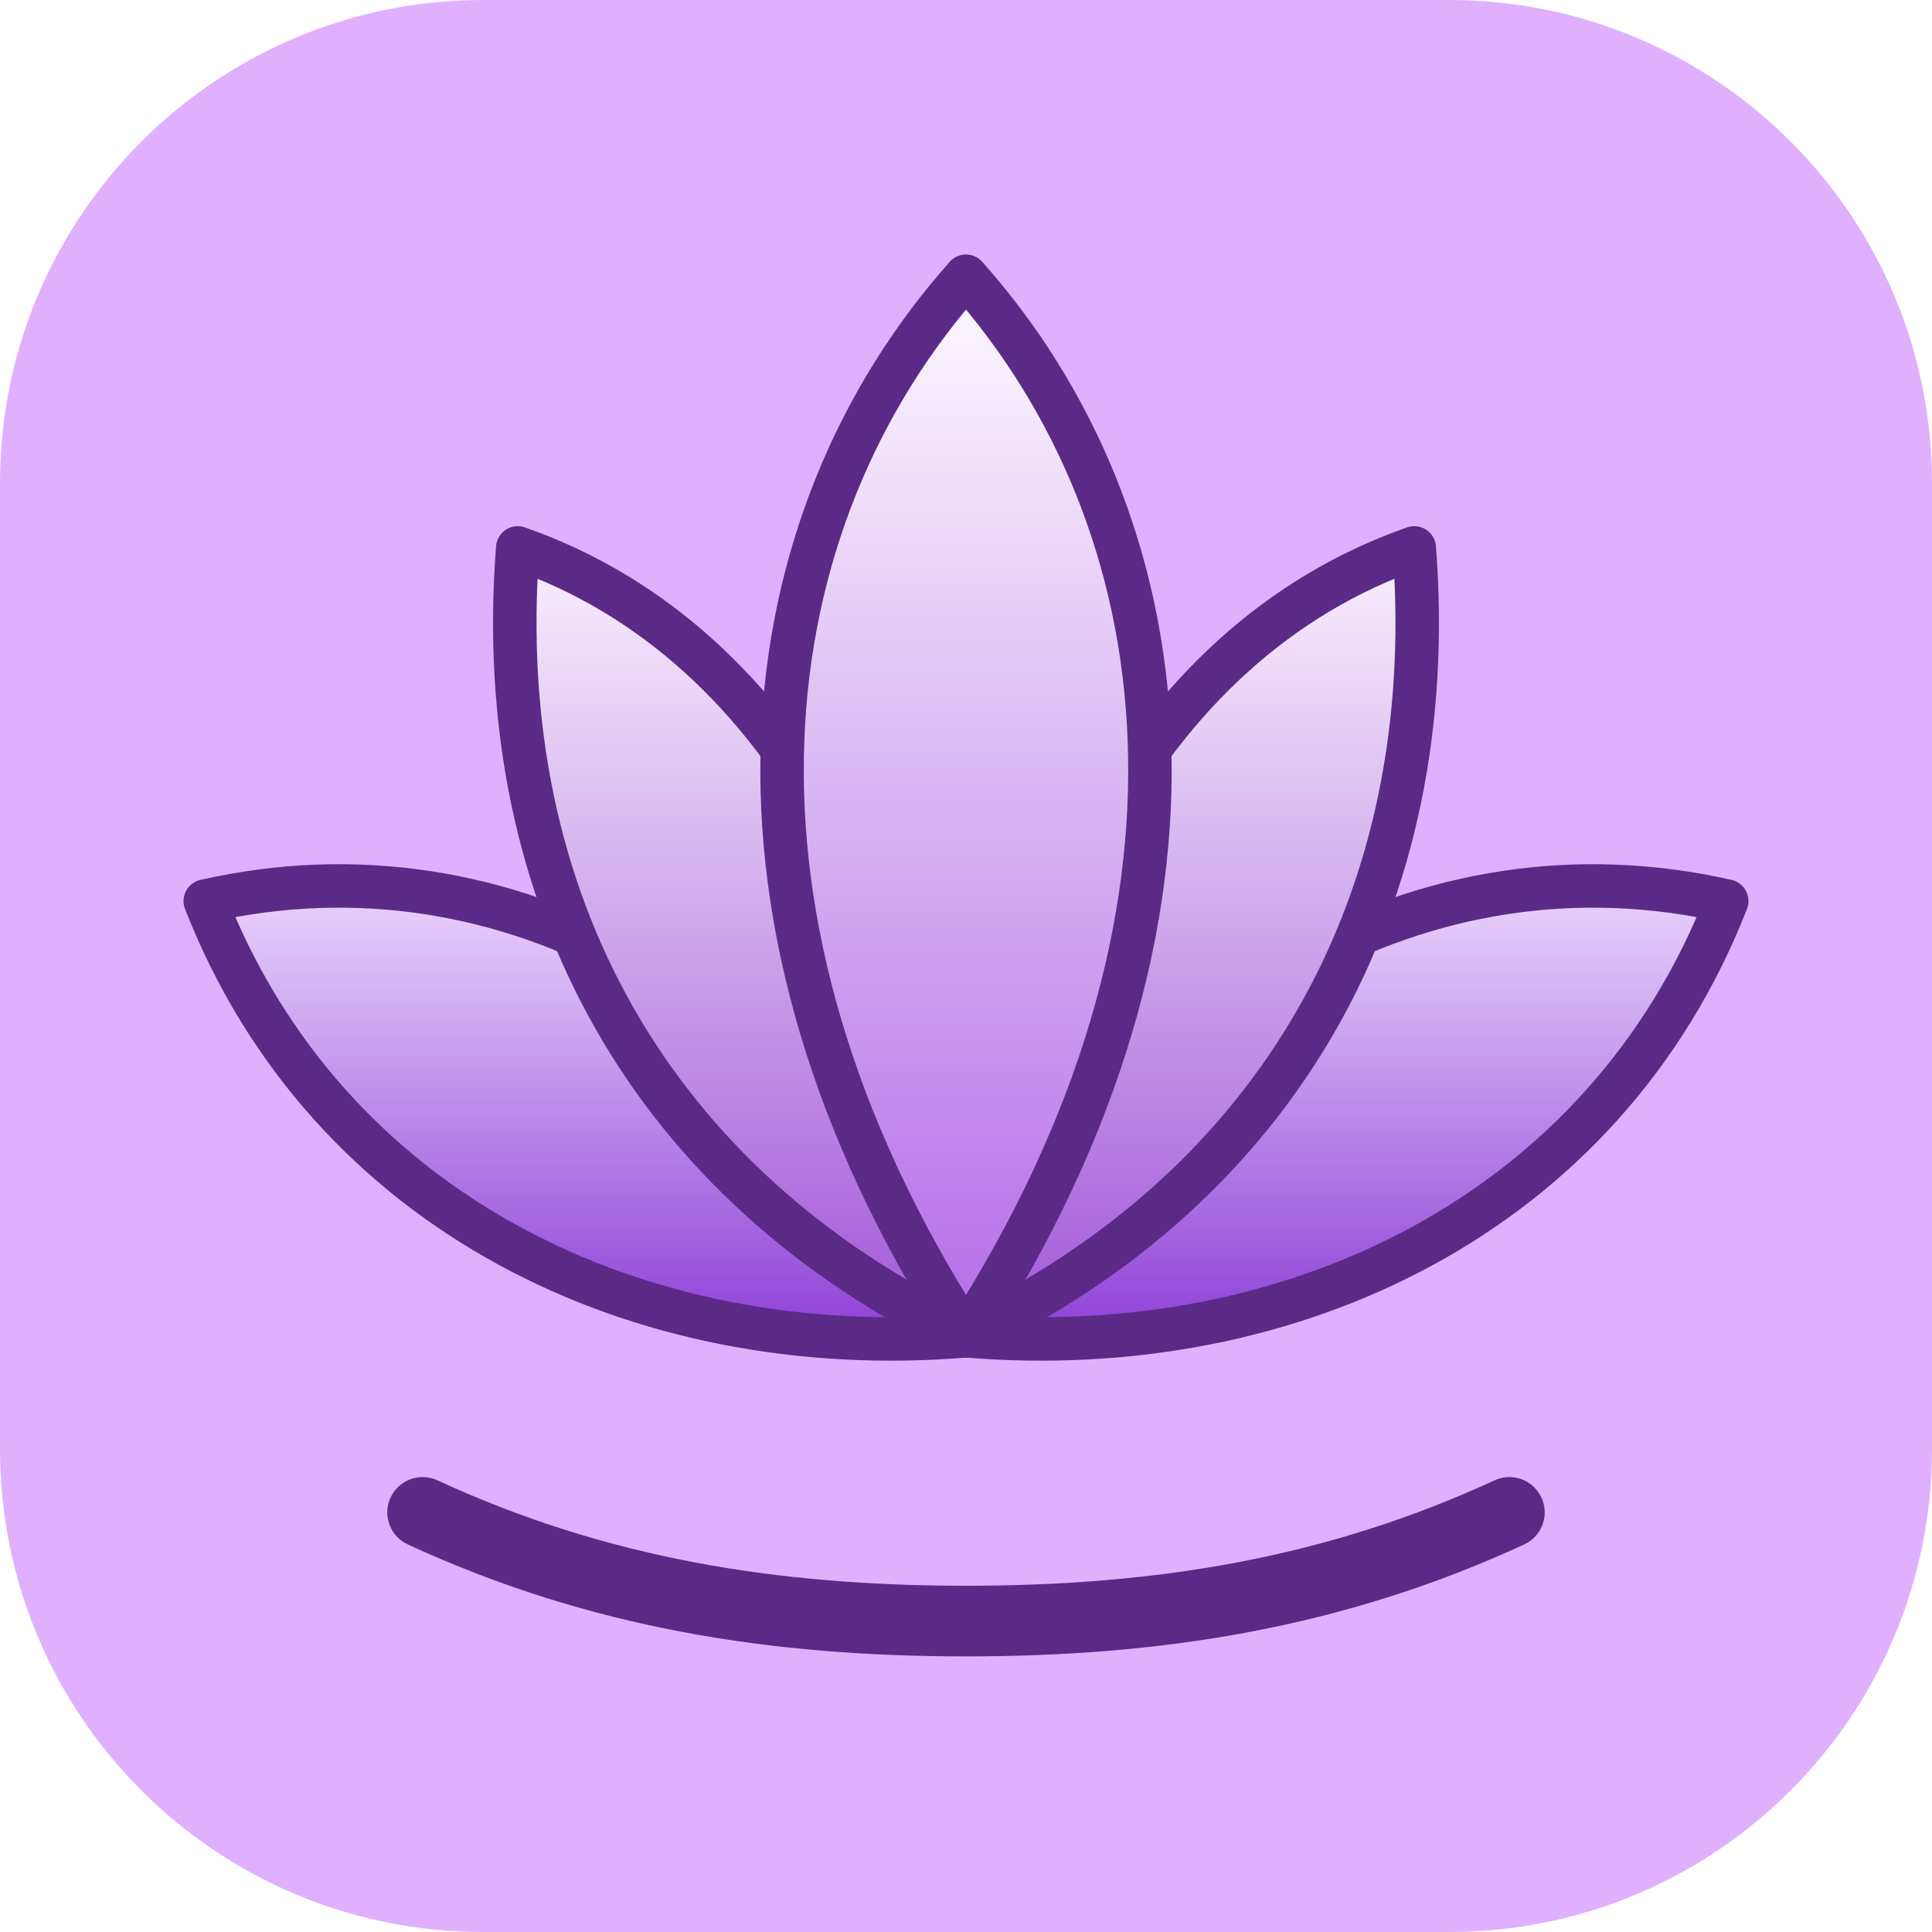
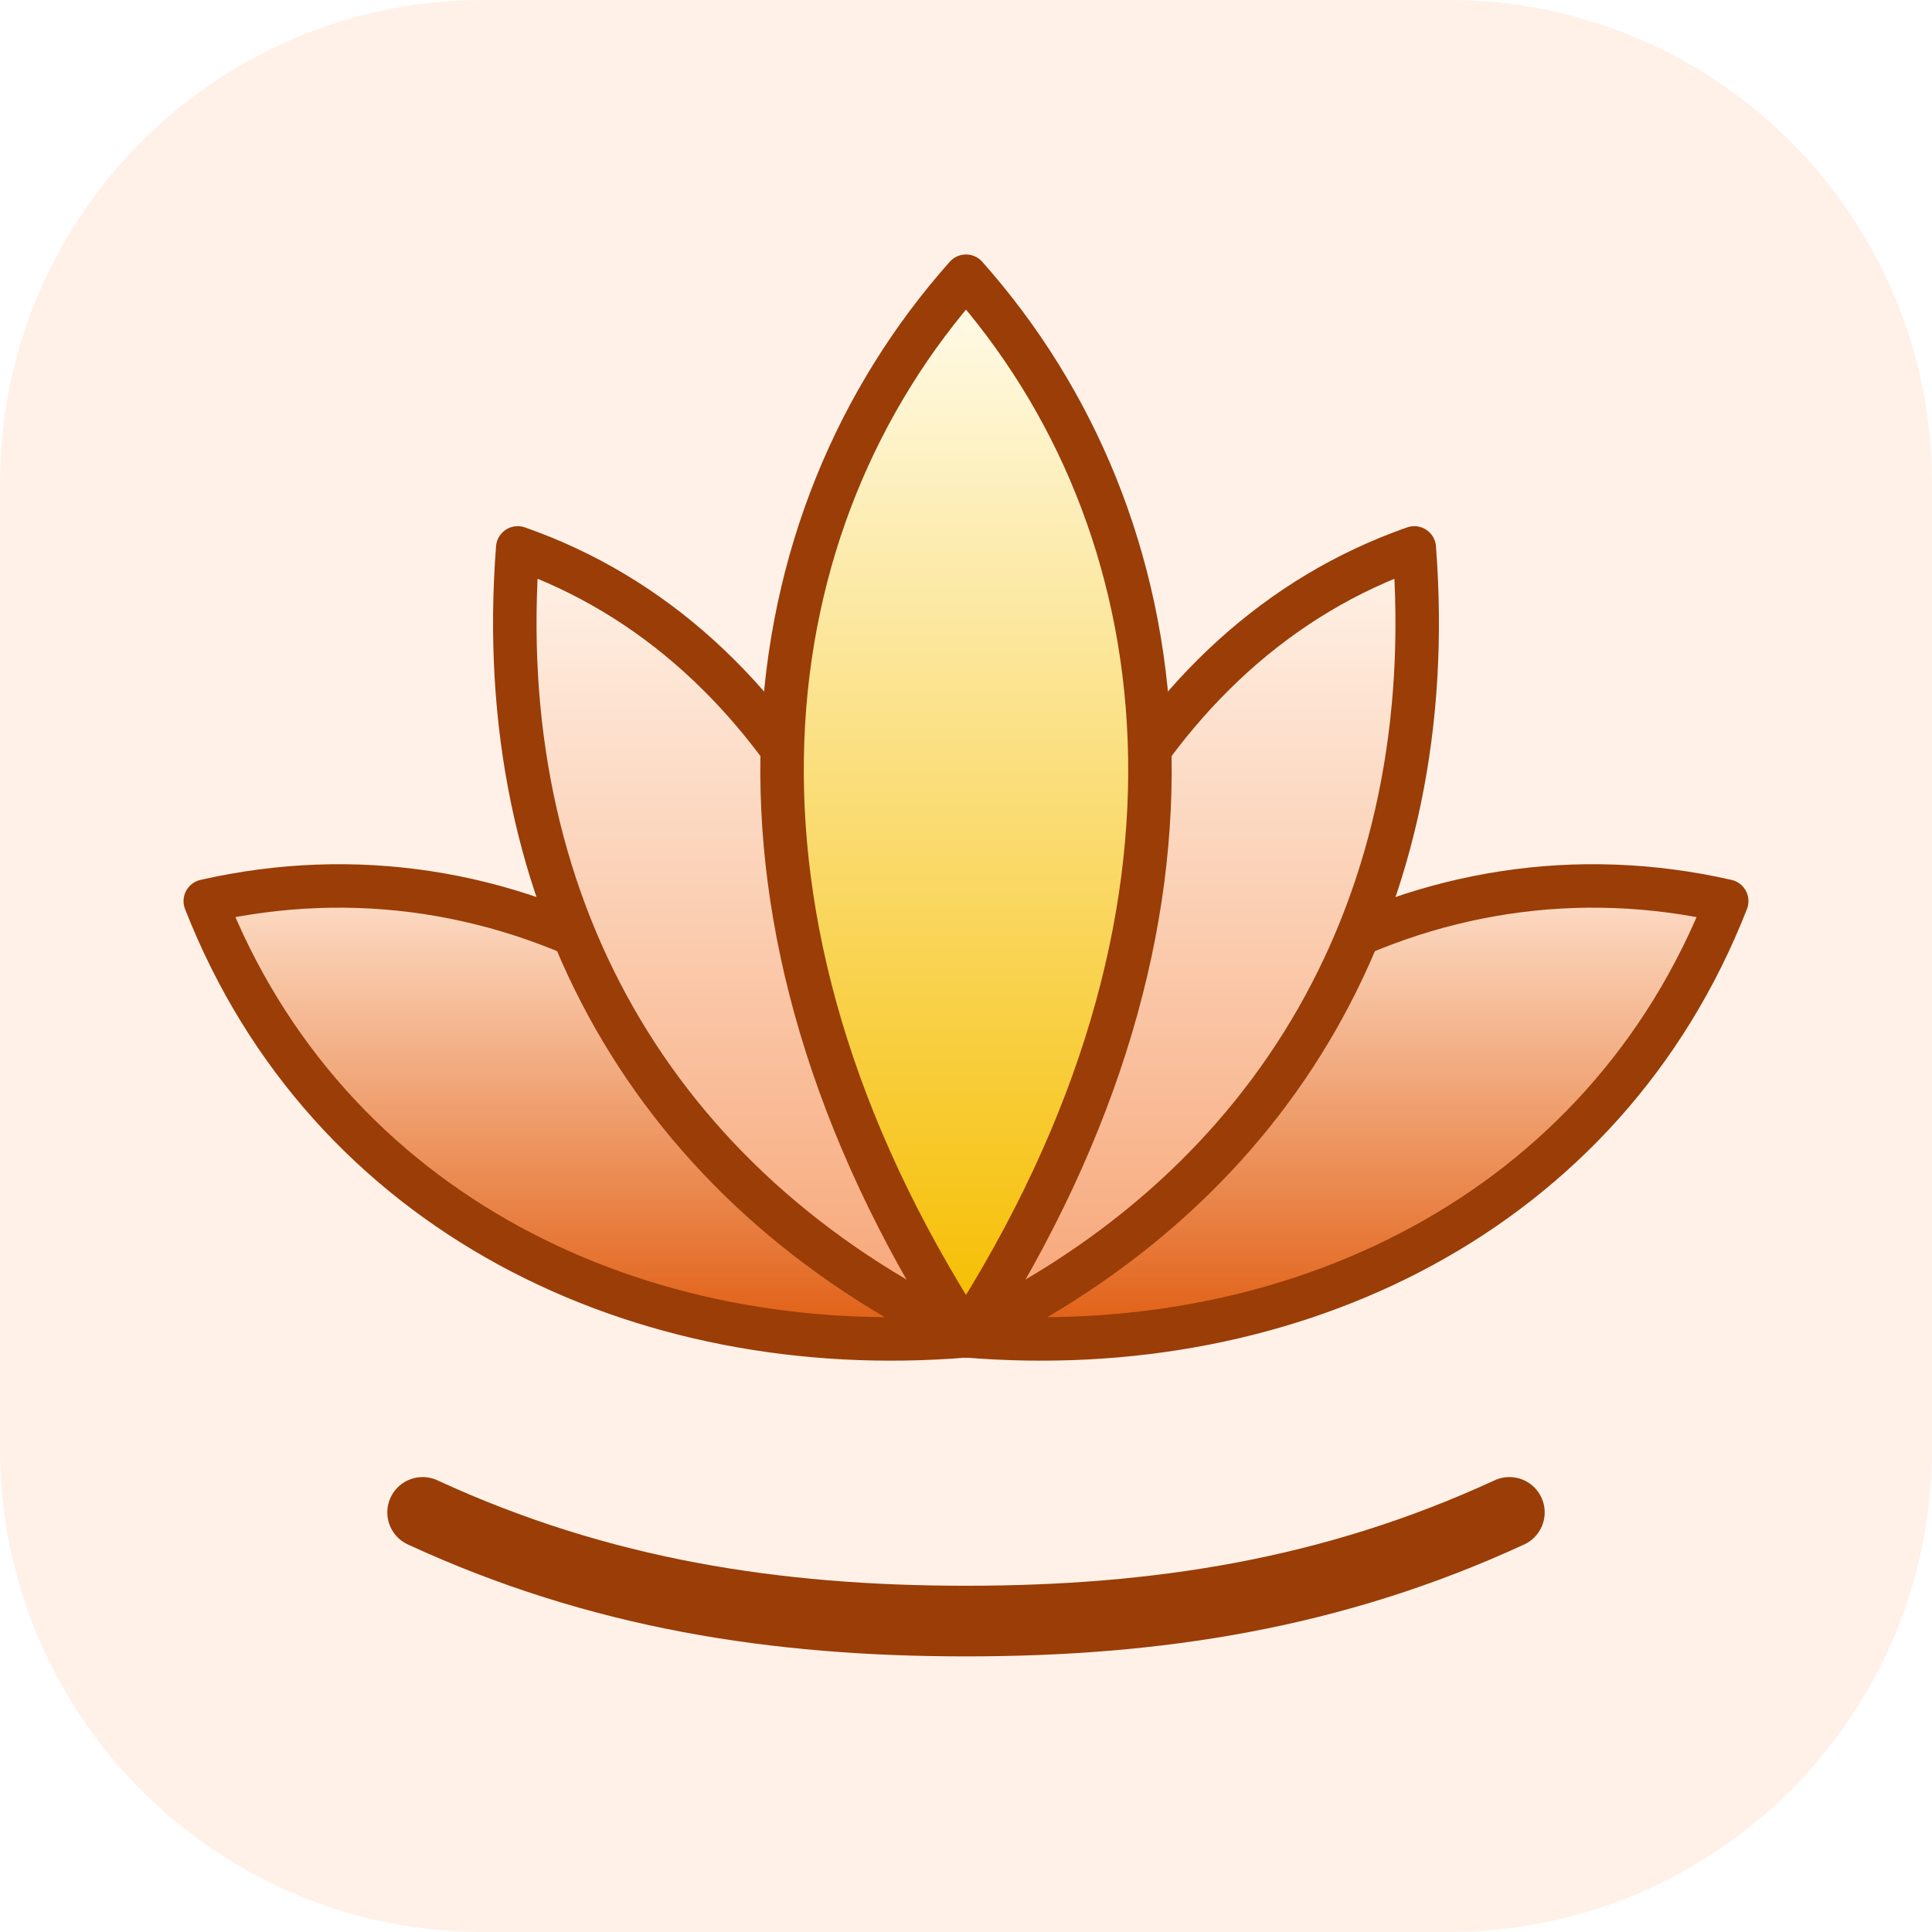
<svg xmlns="http://www.w3.org/2000/svg" viewBox="0 0 64 64" fill="none">
  <defs>
    <linearGradient id="c" x1="32" y1="9" x2="32" y2="47" gradientUnits="userSpaceOnUse">
-       <stop stop-color="#fdf9ff" />
-       <stop offset="1" stop-color="#b56ee8" />
+       <stop stop-color="#fffbea" />
+       <stop offset="1" stop-color="#f6be00" />
    </linearGradient>
    <linearGradient id="s" x1="32" y1="18" x2="32" y2="47" gradientUnits="userSpaceOnUse">
-       <stop stop-color="#fbf3ff" />
-       <stop offset="1" stop-color="#a35ad9" />
+       <stop stop-color="#fff4ea" />
+       <stop offset="1" stop-color="#f7a576" />
    </linearGradient>
    <linearGradient id="o" x1="32" y1="30" x2="32" y2="48" gradientUnits="userSpaceOnUse">
-       <stop stop-color="#f0dcff" />
-       <stop offset="1" stop-color="#8b3dd6" />
+       <stop stop-color="#ffe6d4" />
+       <stop offset="1" stop-color="#e05a0d" />
    </linearGradient>
  </defs>
-   <rect width="64" height="64" rx="16" fill="#e0b0ff" />
-   <g transform="translate(3.2 1.5) scale(0.9)" stroke="#5b2a86" stroke-width="1.6" stroke-linejoin="round">
+   <rect width="64" height="64" rx="16" fill="#fff1e8" />
+   <g transform="translate(3.2 1.5) scale(0.9)" stroke="#9a3d07" stroke-width="1.6" stroke-linejoin="round">
    <path d="M32 47.5C20 48.5 8.5 43 4 31.5C15 29 26 35 32 47.5Z" fill="url(#o)" />
    <path d="M32 47.5C44 48.5 55.5 43 60 31.5C49 29 38 35 32 47.5Z" fill="url(#o)" />
    <path d="M32 47.5C20.5 42 14.5 31.5 15.5 18.5C25.5 22 31 33 32 47.5Z" fill="url(#s)" />
    <path d="M32 47.5C43.5 42 49.5 31.5 48.5 18.5C38.5 22 33 33 32 47.5Z" fill="url(#s)" />
    <path d="M32 8.5C40 17.5 42 32 32 47.5C22 32 24 17.5 32 8.5Z" fill="url(#c)" />
    <path d="M12 54C18.5 57 25 58 32 58C39 58 45.5 57 52 54" stroke-width="2.6" stroke-linecap="round" />
  </g>
</svg>
